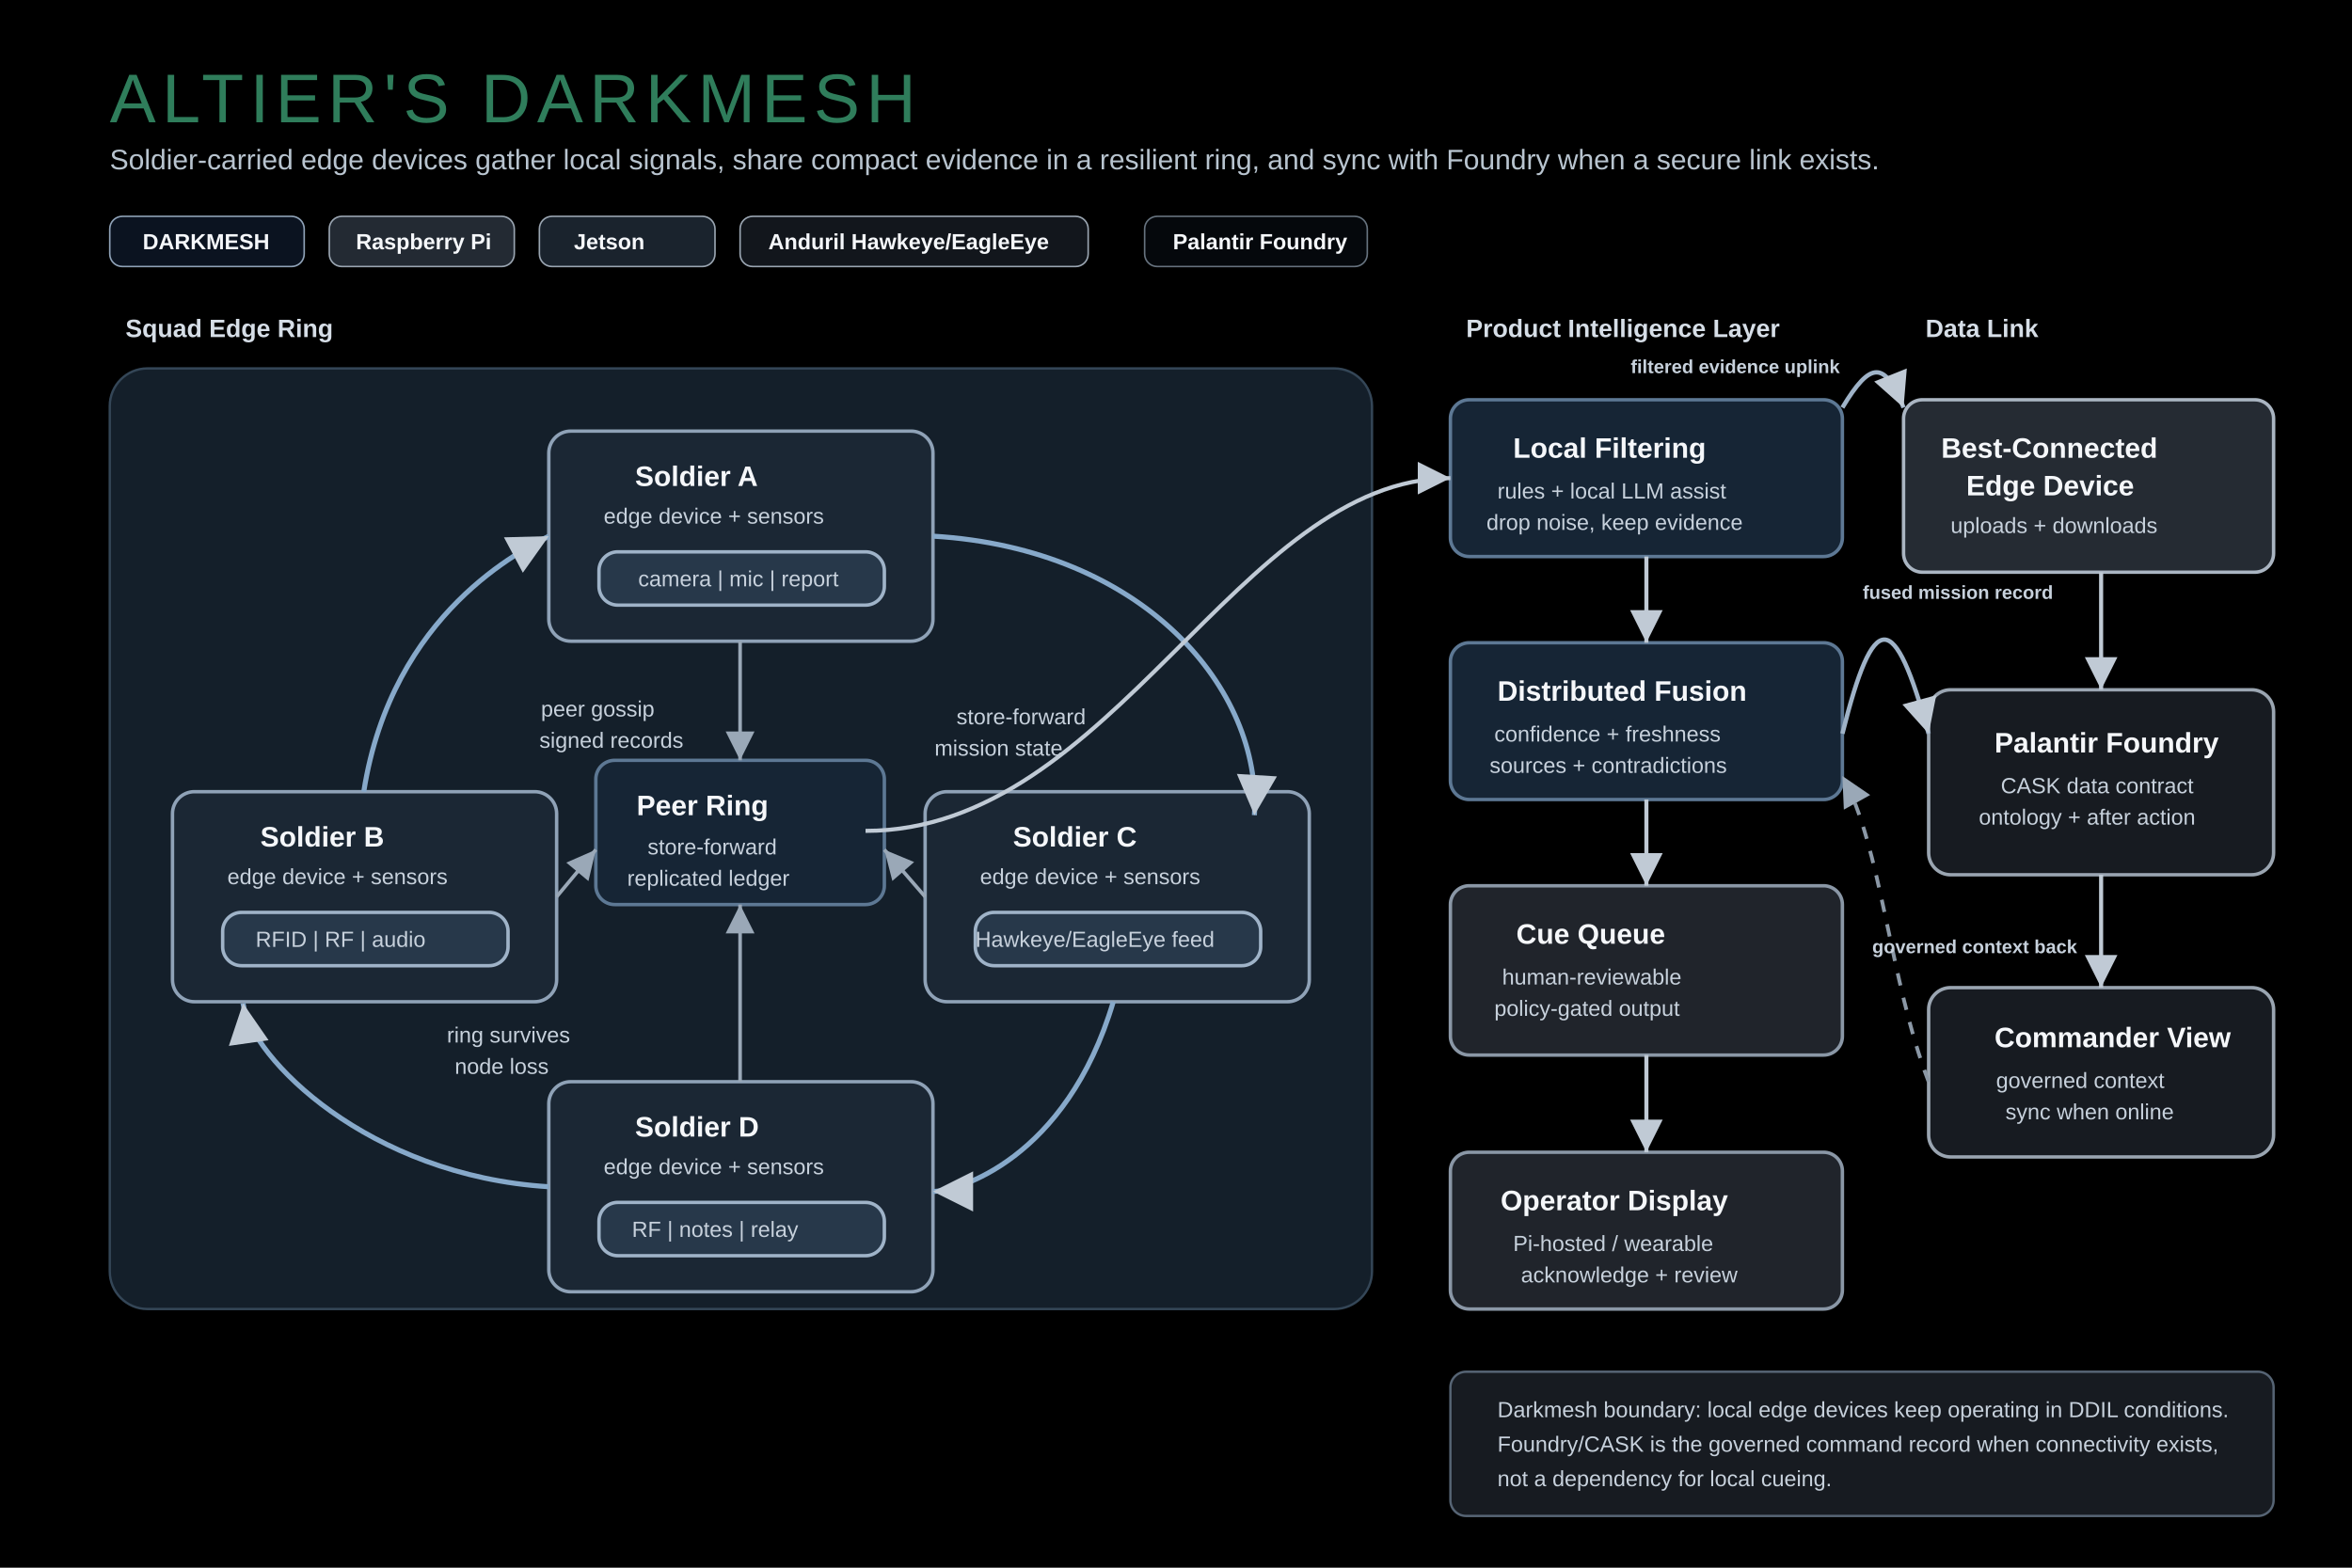
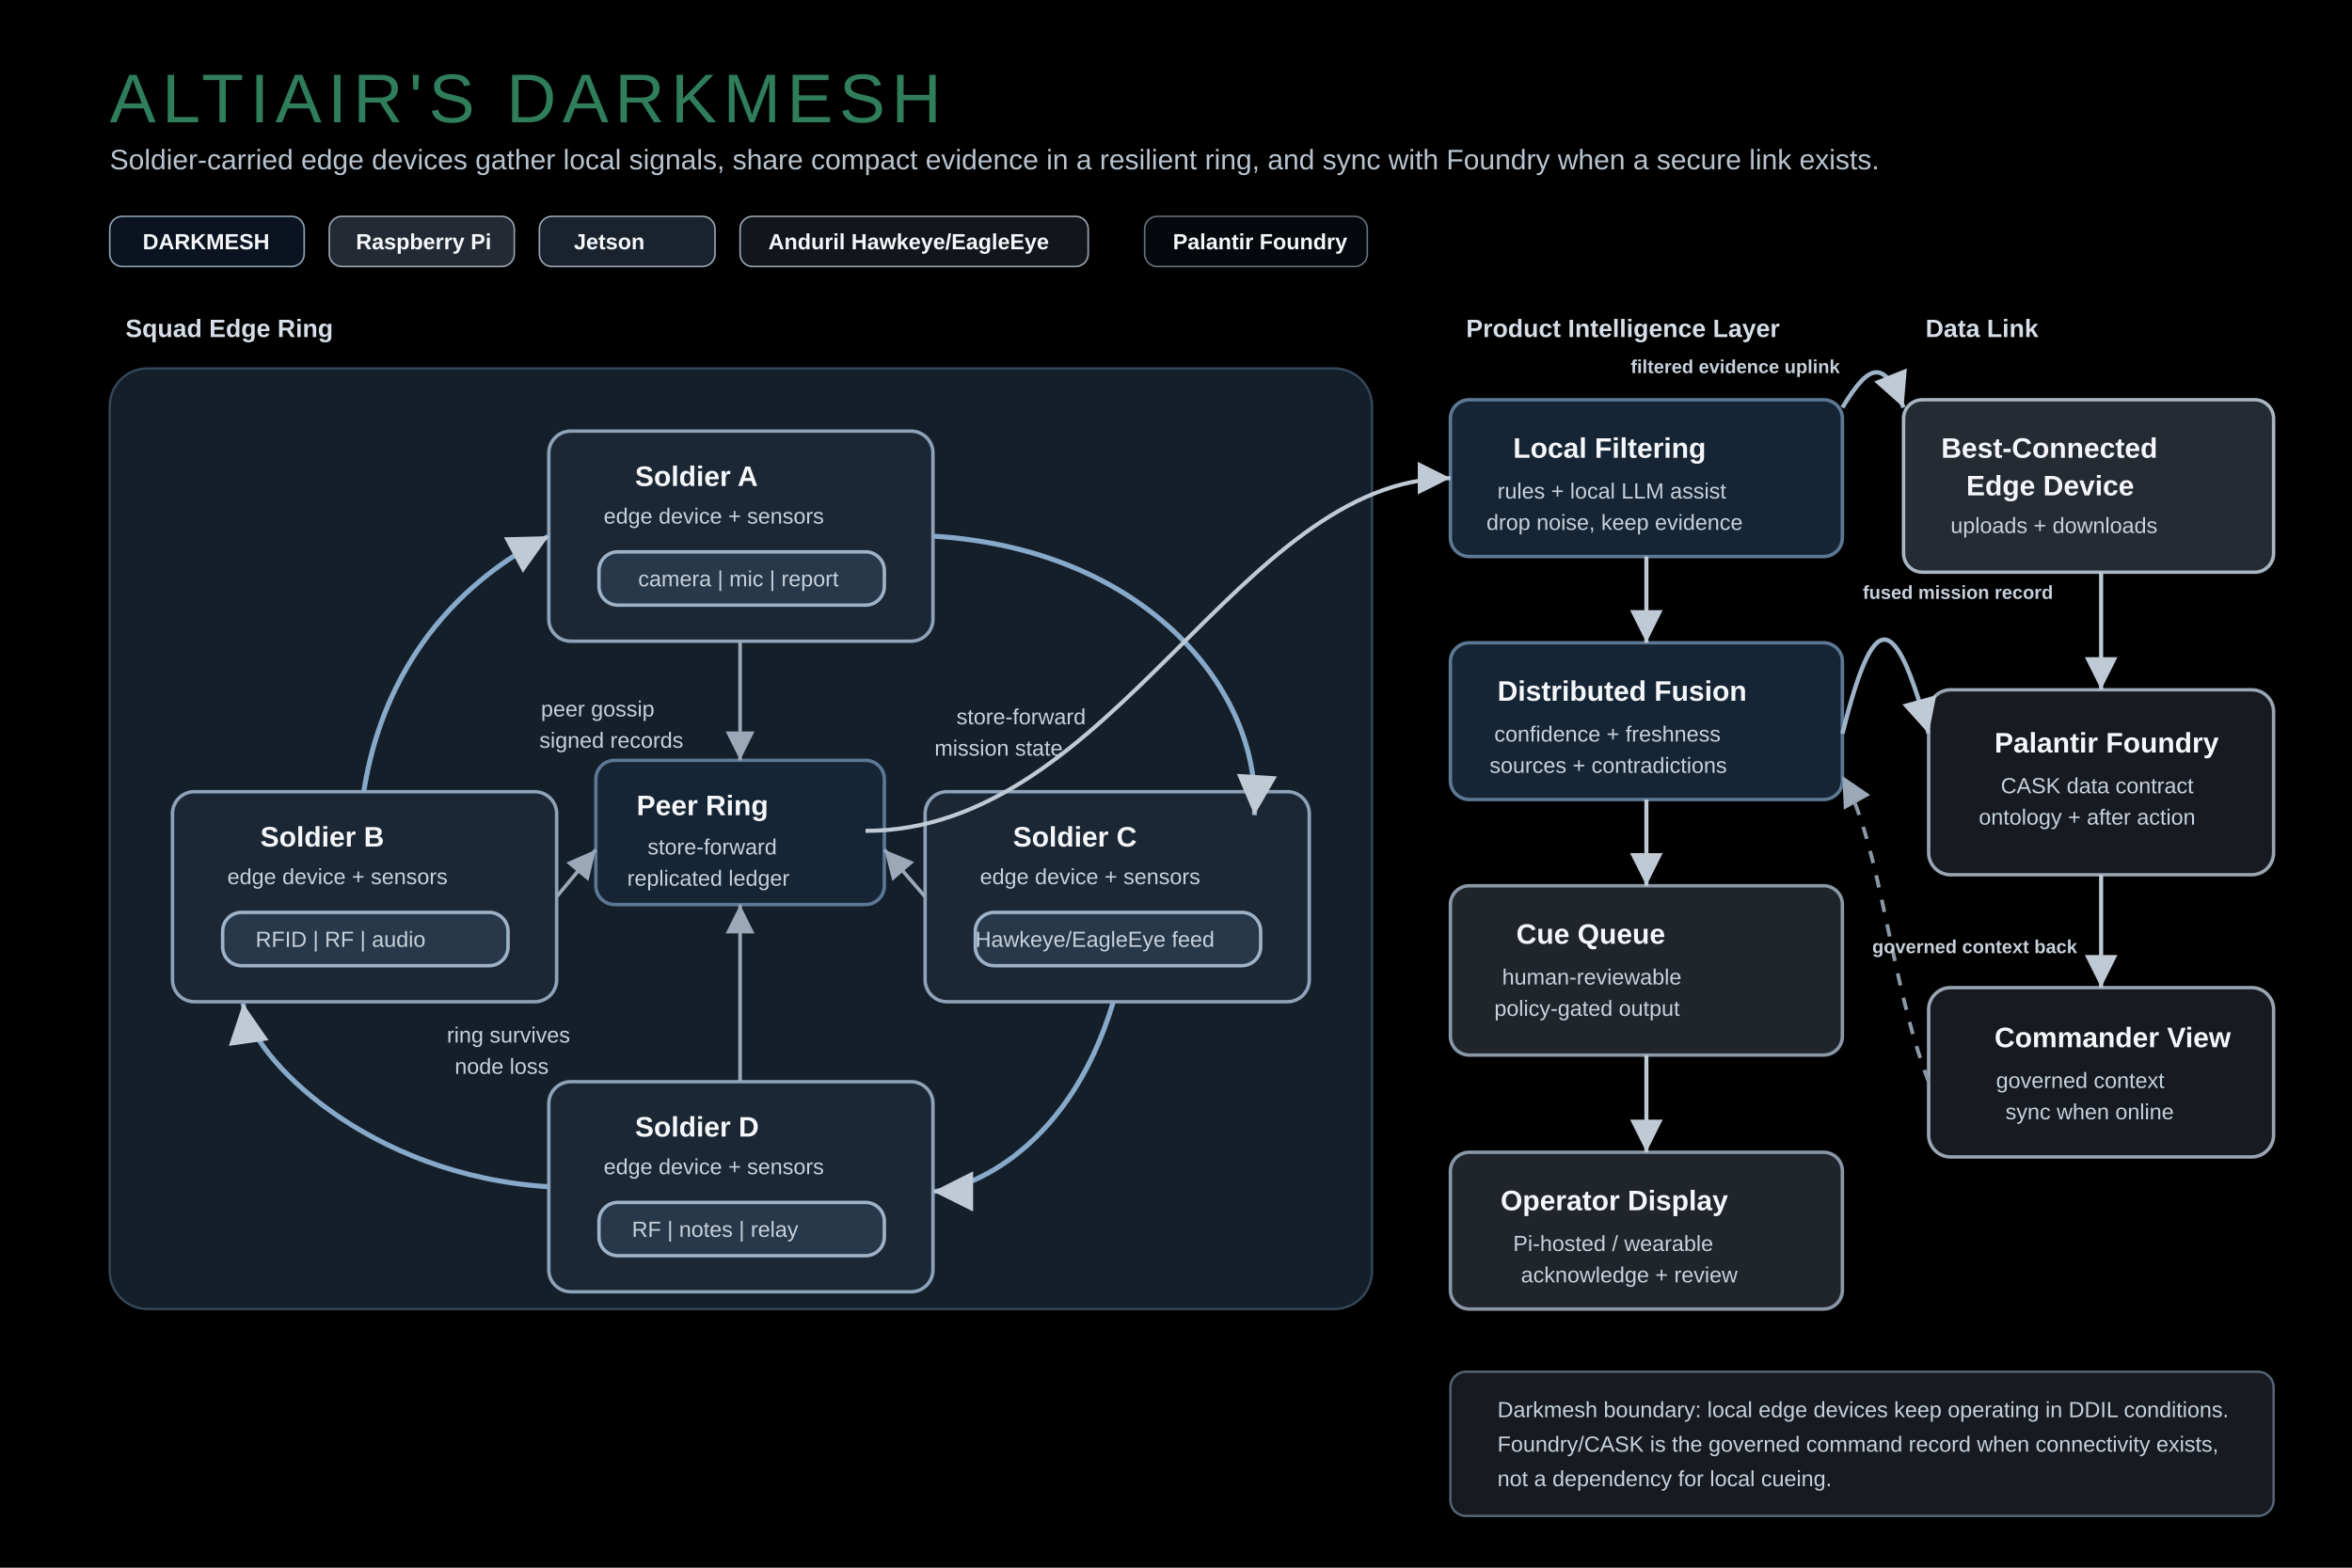
<svg xmlns="http://www.w3.org/2000/svg" width="1500" height="1000" viewBox="0 0 1500 1000" role="img" aria-labelledby="title desc">
  <defs>
    <marker id="arrow" markerWidth="12" markerHeight="12" refX="10" refY="6" orient="auto">
      <path d="M2,2 L10,6 L2,10 Z" fill="#c0cad5" />
    </marker>
    <marker id="softArrow" markerWidth="12" markerHeight="12" refX="10" refY="6" orient="auto">
      <path d="M2,2 L10,6 L2,10 Z" fill="#9aa8b7" />
    </marker>
    <style>
      .bg { fill: #000000; }
      .title { font: 400 44px Nasalization, "Arial Rounded MT Bold", "Eurostile Extended", Orbitron, Michroma, Futura, Arial, sans-serif; fill: #2f7d5b; letter-spacing: 4px; }
      .subtitle { font: 18px Arial, Helvetica, sans-serif; fill: #b8c4cf; }
      .section { font: 700 16px Arial, Helvetica, sans-serif; fill: #d6dee7; text-transform: uppercase; }
      .box { fill: #1c2631; stroke: #657383; stroke-width: 2; rx: 12; }
      .soldier { fill: #1b2734; stroke: #8fa2b7; stroke-width: 2.2; rx: 14; }
      .device { fill: #27384a; stroke: #9fb3c8; stroke-width: 2.2; rx: 12; }
      .mesh { fill: #162535; stroke: #5d7894; stroke-width: 2.2; rx: 12; }
      .review { fill: #20242b; stroke: #8a97a6; stroke-width: 2.2; rx: 12; }
      .cloud { fill: #171b21; stroke: #9aa5b1; stroke-width: 2.2; rx: 14; }
      .warn { fill: #252b33; stroke: #aab5c2; stroke-width: 2.2; rx: 12; }
      .badge { fill: #05080c; stroke: #66727e; stroke-width: 1; rx: 8; }
      .badgeAlt { fill: #0b1320; stroke: #8fa2b7; stroke-width: 1; rx: 8; }
      .badgePi { fill: #232a33; stroke: #9aa5b1; stroke-width: 1; rx: 8; }
      .badgeJetson { fill: #1a232d; stroke: #9aa5b1; stroke-width: 1; rx: 8; }
      .badgeAnduril { fill: #12161c; stroke: #9aa5b1; stroke-width: 1; rx: 8; }
      .badgeText { font: 700 14px Arial, Helvetica, sans-serif; fill: #f5f7fa; }
      .text { font: 700 18px Arial, Helvetica, sans-serif; fill: #f5f7fa; }
      .small { font: 14px Arial, Helvetica, sans-serif; fill: #c7d1dc; }
      .tiny { font: 12px Arial, Helvetica, sans-serif; fill: #aeb9c5; }
      .linkLabel { font: 700 12px Arial, Helvetica, sans-serif; fill: #c7d1dc; }
      .line { stroke: #c0cad5; stroke-width: 2.6; fill: none; marker-end: url(#arrow); }
      .greenLine { stroke: #9fb3c8; stroke-width: 2.8; fill: none; marker-end: url(#arrow); }
      .greenDash { stroke: #8b98a6; stroke-width: 2.4; stroke-dasharray: 8 8; fill: none; marker-end: url(#softArrow); }
      .ring { stroke: #87a9ca; stroke-width: 3.2; fill: none; marker-end: url(#arrow); }
      .soft { stroke: #9aa8b7; stroke-width: 2.3; fill: none; marker-end: url(#softArrow); }
      .dash { stroke: #8b98a6; stroke-width: 2.4; stroke-dasharray: 8 8; fill: none; marker-end: url(#softArrow); }
      .ringArea { fill: #141f2a; stroke: #344657; stroke-width: 1.5; rx: 24; }
      .legend { fill: #171b21; stroke: #566474; stroke-width: 1.5; rx: 10; }
    </style>
  </defs>
  <rect class="bg" width="1500" height="1000" />
-   <text x="70" y="78" class="title">ALTIER'S DARKMESH</text>
+   <text x="70" y="78" class="title">ALTIAIR'S DARKMESH</text>
  <text x="70" y="108" class="subtitle">Soldier-carried edge devices gather local signals, share compact evidence in a resilient ring, and sync with Foundry when a secure link exists.</text>
  <rect x="70" y="138" width="124" height="32" class="badgeAlt" />
  <text x="91" y="159" class="badgeText">DARKMESH</text>
  <rect x="210" y="138" width="118" height="32" class="badgePi" />
  <text x="227" y="159" class="badgeText">Raspberry Pi</text>
  <rect x="344" y="138" width="112" height="32" class="badgeJetson" />
  <text x="366" y="159" class="badgeText">Jetson</text>
  <rect x="472" y="138" width="222" height="32" class="badgeAnduril" />
  <text x="490" y="159" class="badgeText">Anduril Hawkeye/EagleEye</text>
  <rect x="730" y="138" width="142" height="32" class="badge" />
  <text x="748" y="159" class="badgeText">Palantir Foundry</text>
  <text x="80" y="215" class="section">Squad Edge Ring</text>
  <rect x="70" y="235" width="805" height="600" class="ringArea" />
  <rect x="350" y="275" width="245" height="134" class="soldier" />
  <text x="405" y="310" class="text">Soldier A</text>
  <text x="385" y="334" class="small">edge device + sensors</text>
  <rect x="382" y="352" width="182" height="34" class="device" />
  <text x="407" y="374" class="small">camera | mic | report</text>
  <rect x="110" y="505" width="245" height="134" class="soldier" />
  <text x="166" y="540" class="text">Soldier B</text>
  <text x="145" y="564" class="small">edge device + sensors</text>
  <rect x="142" y="582" width="182" height="34" class="device" />
  <text x="163" y="604" class="small">RFID | RF | audio</text>
  <rect x="590" y="505" width="245" height="134" class="soldier" />
  <text x="646" y="540" class="text">Soldier C</text>
  <text x="625" y="564" class="small">edge device + sensors</text>
  <rect x="622" y="582" width="182" height="34" class="device" />
  <text x="622" y="604" class="small">Hawkeye/EagleEye feed</text>
  <rect x="350" y="690" width="245" height="134" class="soldier" />
  <text x="405" y="725" class="text">Soldier D</text>
  <text x="385" y="749" class="small">edge device + sensors</text>
  <rect x="382" y="767" width="182" height="34" class="device" />
  <text x="403" y="789" class="small">RF | notes | relay</text>
  <path d="M595 342 C730 350 805 440 800 520" class="ring" />
  <path d="M710 639 C680 740 610 760 595 760" class="ring" />
  <path d="M350 757 C235 750 160 675 155 640" class="ring" />
  <path d="M232 505 C250 390 335 350 350 342" class="ring" />
  <text x="345" y="457" class="small">peer gossip</text>
  <text x="344" y="477" class="small">signed records</text>
  <text x="610" y="462" class="small">store-forward</text>
  <text x="596" y="482" class="small">mission state</text>
  <text x="285" y="665" class="small">ring survives</text>
  <text x="290" y="685" class="small">node loss</text>
  <rect x="380" y="485" width="184" height="92" class="mesh" />
  <text x="406" y="520" class="text">Peer Ring</text>
  <text x="413" y="545" class="small">store-forward</text>
  <text x="400" y="565" class="small">replicated ledger</text>
  <path d="M472 409 L472 485" class="soft" />
  <path d="M355 572 L380 542" class="soft" />
  <path d="M590 572 L564 542" class="soft" />
  <path d="M472 690 L472 577" class="soft" />
  <text x="935" y="215" class="section">Product Intelligence Layer</text>
  <rect x="925" y="255" width="250" height="100" class="mesh" />
  <text x="965" y="292" class="text">Local Filtering</text>
  <text x="955" y="318" class="small">rules + local LLM assist</text>
  <text x="948" y="338" class="small">drop noise, keep evidence</text>
  <rect x="925" y="410" width="250" height="100" class="mesh" />
  <text x="955" y="447" class="text">Distributed Fusion</text>
  <text x="953" y="473" class="small">confidence + freshness</text>
  <text x="950" y="493" class="small">sources + contradictions</text>
  <rect x="925" y="565" width="250" height="108" class="review" />
  <text x="967" y="602" class="text">Cue Queue</text>
  <text x="958" y="628" class="small">human-reviewable</text>
  <text x="953" y="648" class="small">policy-gated output</text>
  <rect x="925" y="735" width="250" height="100" class="review" />
  <text x="957" y="772" class="text">Operator Display</text>
  <text x="965" y="798" class="small">Pi-hosted / wearable</text>
  <text x="970" y="818" class="small">acknowledge + review</text>
  <path d="M552 530 C710 530 790 305 925 305" class="line" />
  <path d="M1050 355 L1050 410" class="line" />
  <path d="M1050 510 L1050 565" class="line" />
  <path d="M1050 673 L1050 735" class="line" />
  <text x="1228" y="215" class="section">Data Link</text>
  <rect x="1214" y="255" width="236" height="110" class="warn" />
  <text x="1238" y="292" class="text">Best-Connected</text>
  <text x="1254" y="316" class="text">Edge Device</text>
  <text x="1244" y="340" class="small">uploads + downloads</text>
  <rect x="1230" y="440" width="220" height="118" class="cloud" />
  <text x="1272" y="480" class="text">Palantir Foundry</text>
  <text x="1276" y="506" class="small">CASK data contract</text>
  <text x="1262" y="526" class="small">ontology + after action</text>
  <rect x="1230" y="630" width="220" height="108" class="cloud" />
  <text x="1272" y="668" class="text">Commander View</text>
  <text x="1273" y="694" class="small">governed context</text>
  <text x="1279" y="714" class="small">sync when online</text>
  <path d="M1175 260 C1193 230 1202 230 1214 260" class="greenLine" />
  <text x="1040" y="238" class="linkLabel">filtered evidence uplink</text>
  <path d="M1175 468 C1195 388 1208 388 1230 468" class="greenLine" />
  <text x="1188" y="382" class="linkLabel">fused mission record</text>
  <path d="M1340 365 L1340 440" class="line" />
  <path d="M1340 558 L1340 630" class="line" />
  <path d="M1230 690 C1205 625 1200 540 1175 495" class="greenDash" />
  <text x="1194" y="608" class="linkLabel">governed context back</text>
  <rect x="925" y="875" width="525" height="92" class="legend" />
  <text x="955" y="904" class="small">Darkmesh boundary: local edge devices keep operating in DDIL conditions.</text>
  <text x="955" y="926" class="small">Foundry/CASK is the governed command record when connectivity exists,</text>
  <text x="955" y="948" class="small">not a dependency for local cueing.</text>
</svg>
